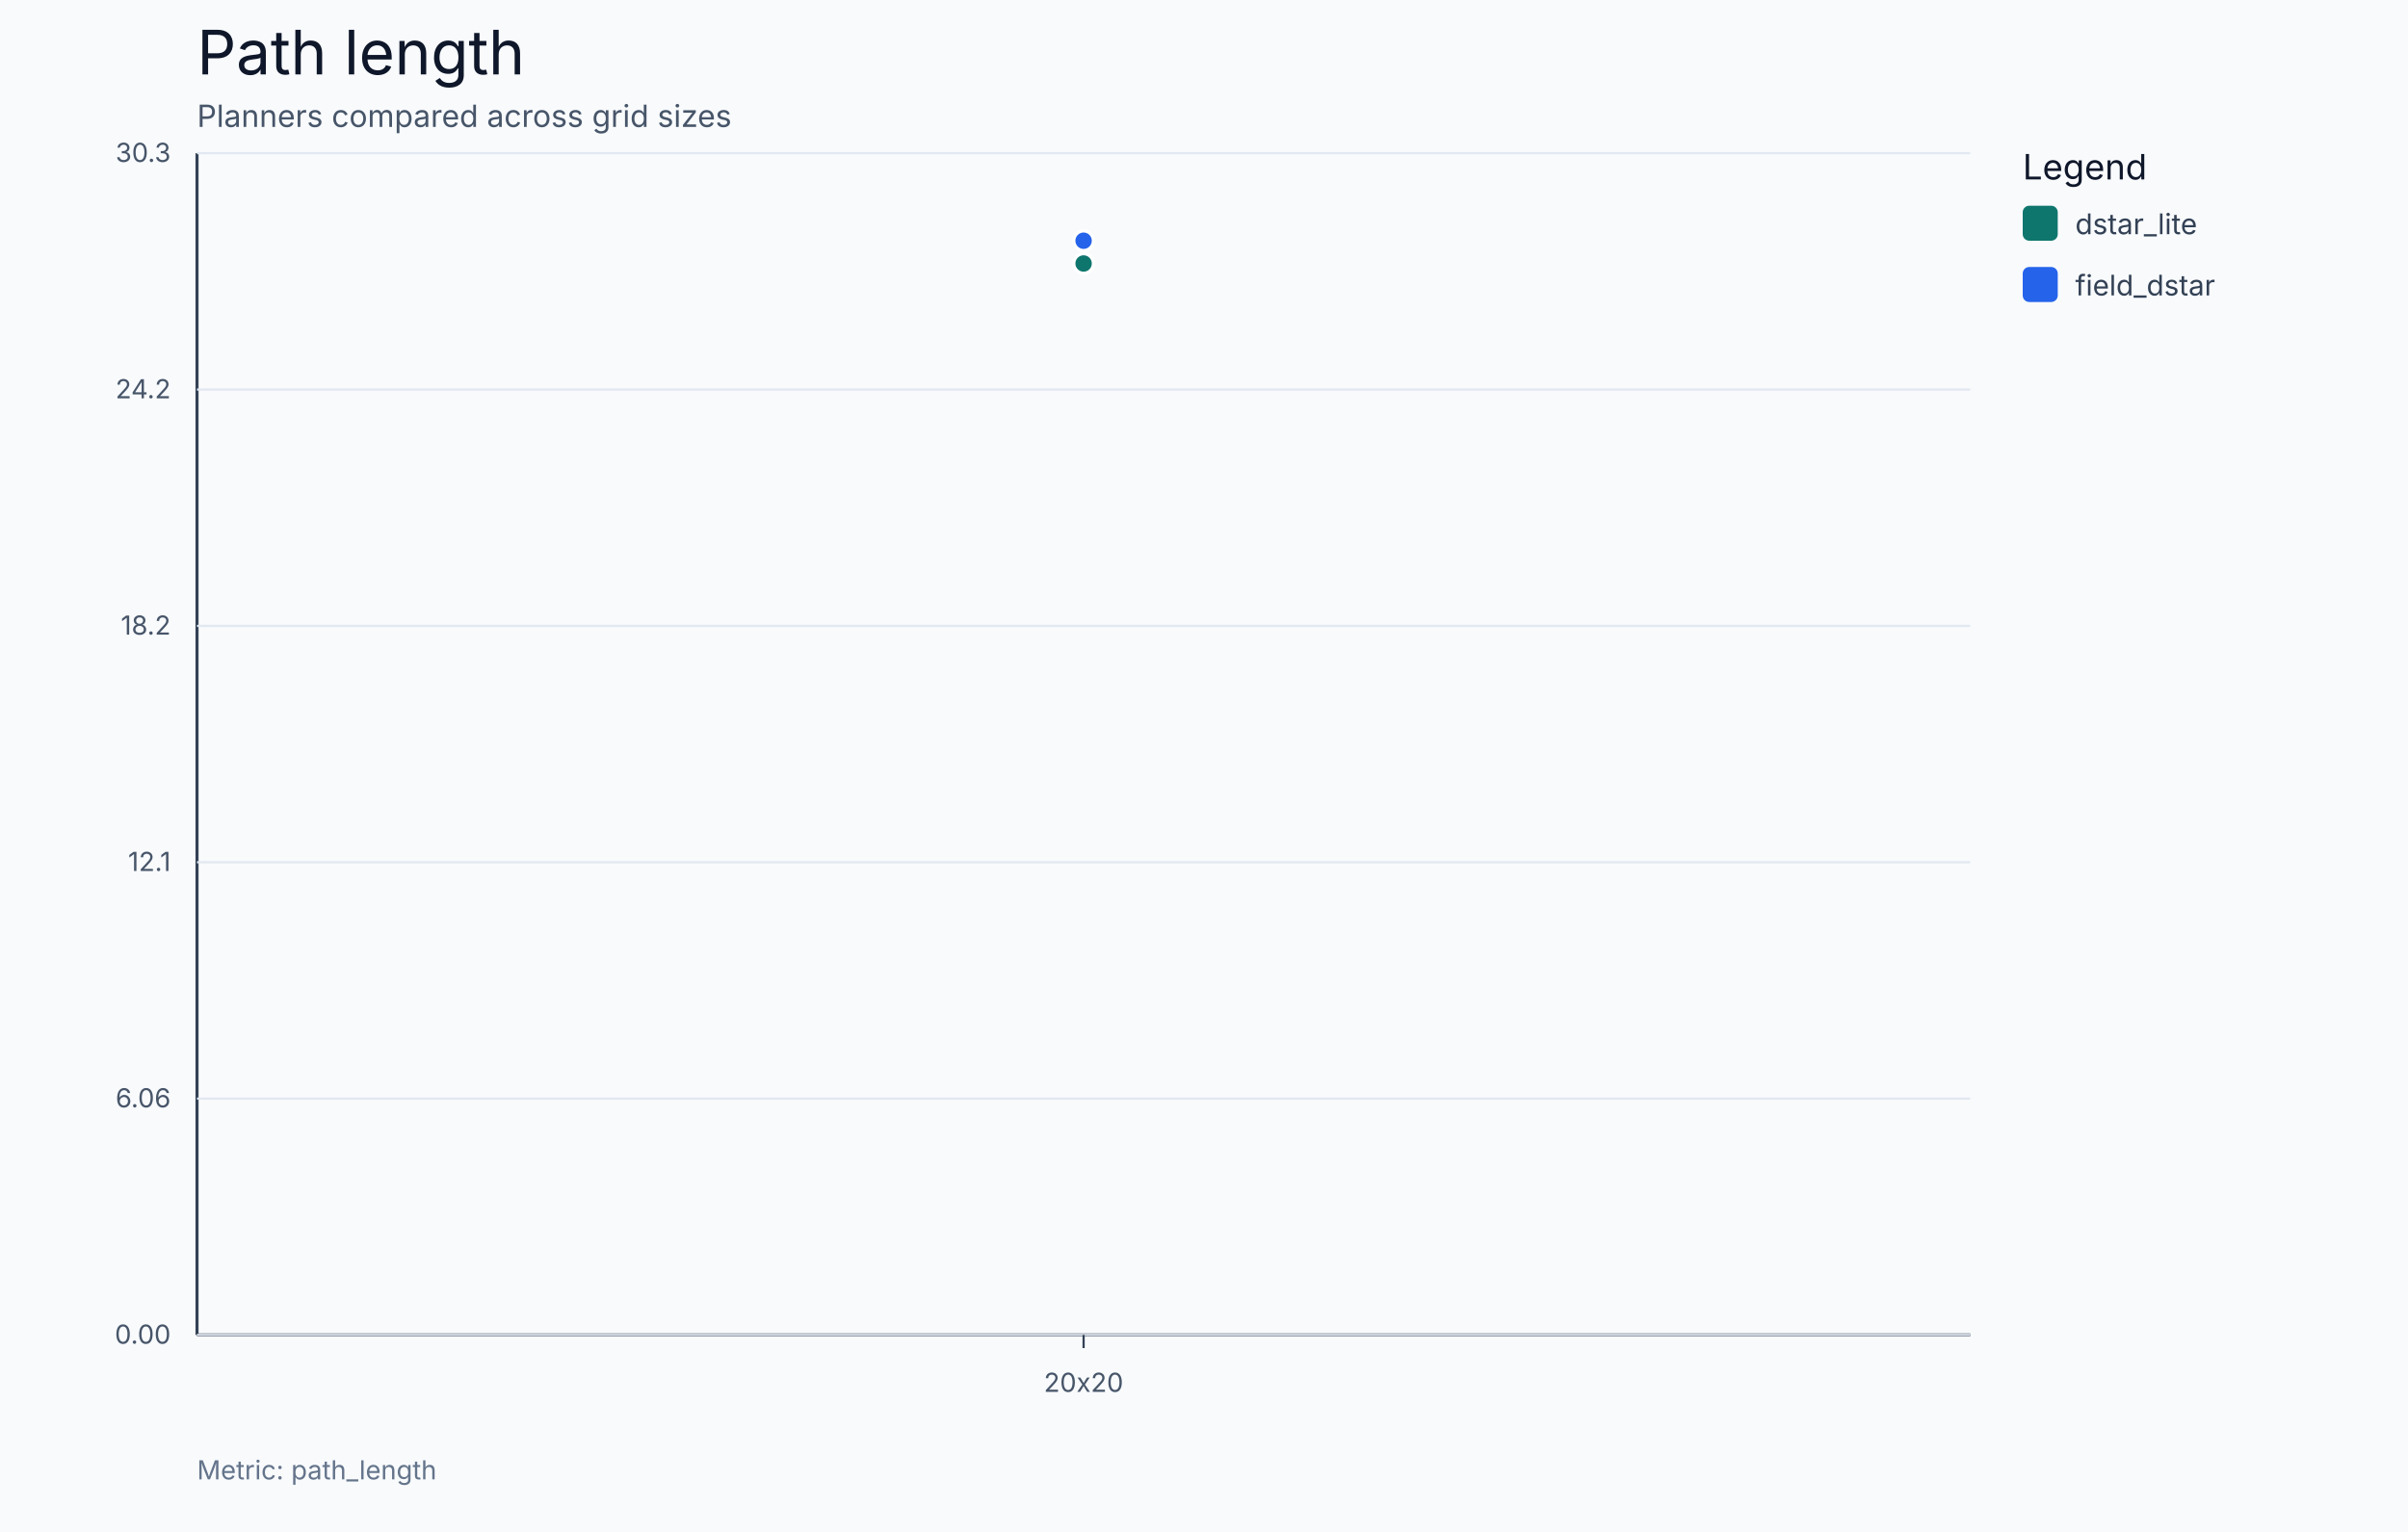
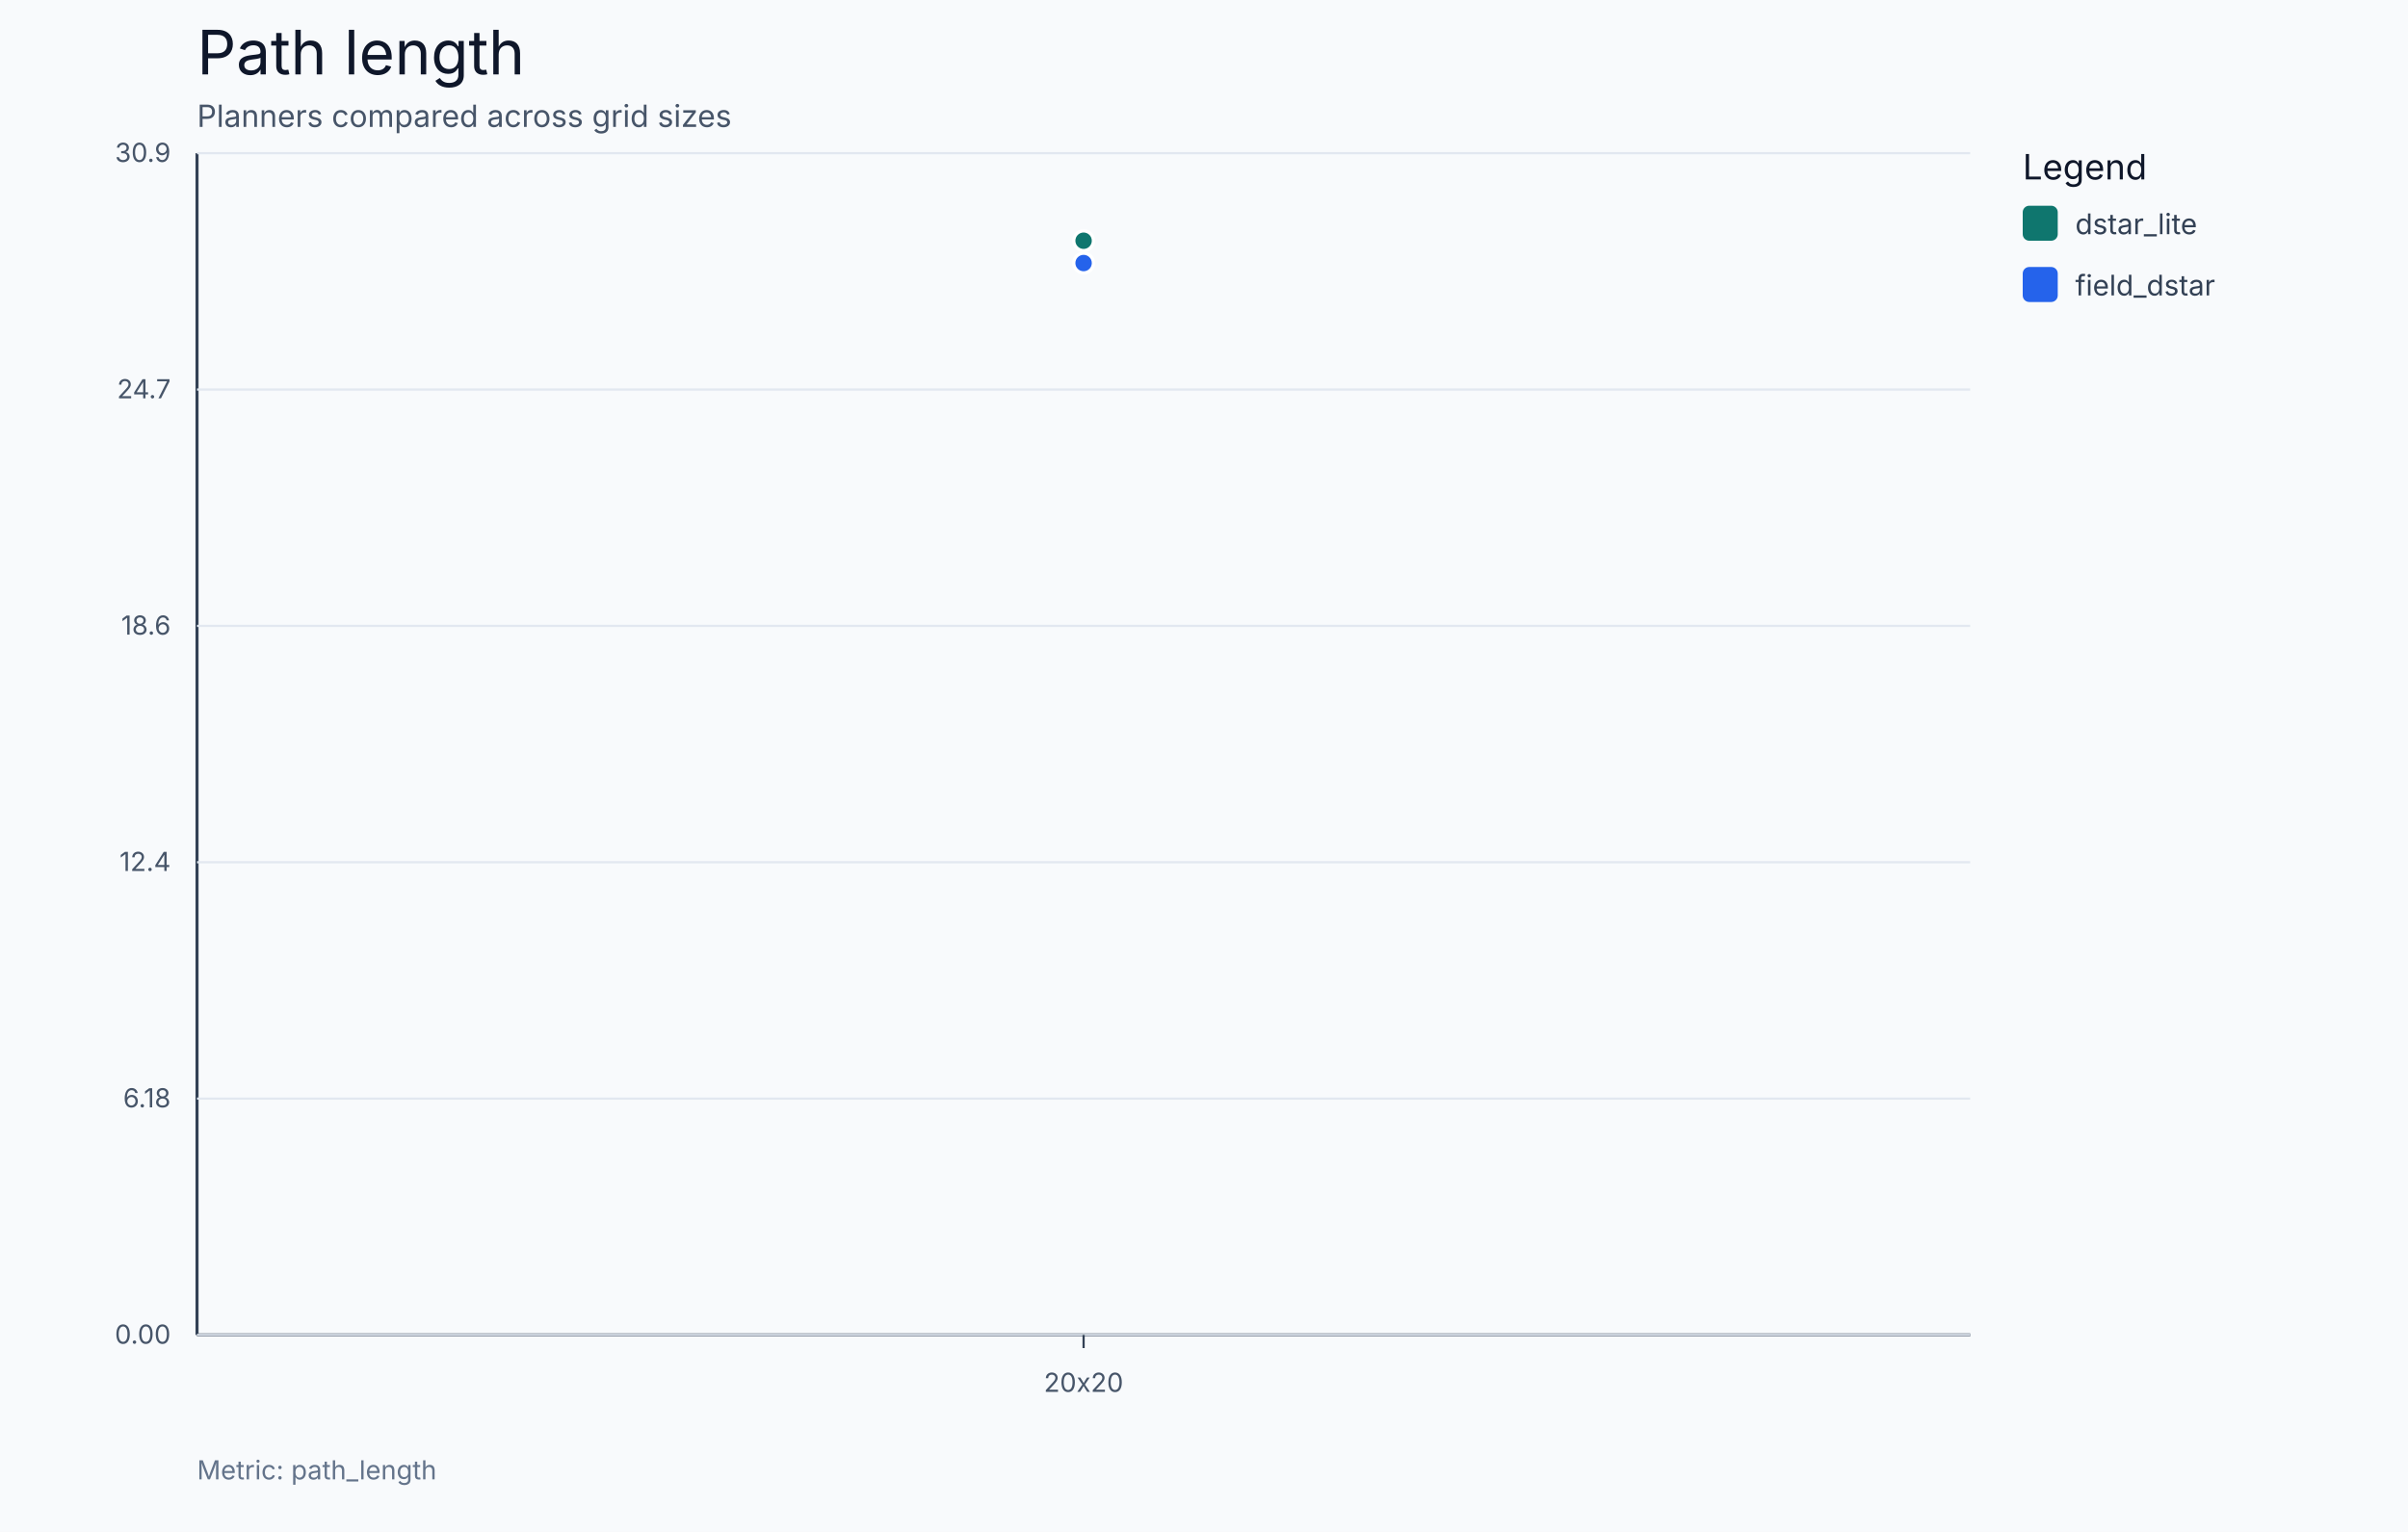
<svg xmlns="http://www.w3.org/2000/svg" width="1100" height="700" viewBox="0 0 1100 700">
  <rect width="100%" height="100%" fill="#f8fafc" />
  <text x="90" y="34" font-size="28" font-family="Inter, Arial, sans-serif" fill="#0f172a">Path length</text>
  <text x="90" y="58" font-size="14" font-family="Inter, Arial, sans-serif" fill="#475569">Planners compared across grid sizes</text>
  <line x1="90" y1="610" x2="900" y2="610" stroke="#334155" stroke-width="1.4" />
  <line x1="90" y1="70" x2="90" y2="610" stroke="#334155" stroke-width="1.4" />
  <line x1="90" y1="70.0" x2="900" y2="70.0" stroke="#e2e8f0" stroke-width="1" />
-   <text x="78" y="74.0" text-anchor="end" font-size="12" font-family="Inter, Arial, sans-serif" fill="#475569">30.3</text>
+   <text x="78" y="74.0" text-anchor="end" font-size="12" font-family="Inter, Arial, sans-serif" fill="#475569">30.9</text>
  <line x1="90" y1="178.0" x2="900" y2="178.0" stroke="#e2e8f0" stroke-width="1" />
-   <text x="78" y="182.0" text-anchor="end" font-size="12" font-family="Inter, Arial, sans-serif" fill="#475569">24.2</text>
+   <text x="78" y="182.0" text-anchor="end" font-size="12" font-family="Inter, Arial, sans-serif" fill="#475569">24.7</text>
  <line x1="90" y1="286.0" x2="900" y2="286.0" stroke="#e2e8f0" stroke-width="1" />
-   <text x="78" y="290.0" text-anchor="end" font-size="12" font-family="Inter, Arial, sans-serif" fill="#475569">18.2</text>
+   <text x="78" y="290.0" text-anchor="end" font-size="12" font-family="Inter, Arial, sans-serif" fill="#475569">18.6</text>
  <line x1="90" y1="394.0" x2="900" y2="394.0" stroke="#e2e8f0" stroke-width="1" />
-   <text x="78" y="398.0" text-anchor="end" font-size="12" font-family="Inter, Arial, sans-serif" fill="#475569">12.1</text>
+   <text x="78" y="398.0" text-anchor="end" font-size="12" font-family="Inter, Arial, sans-serif" fill="#475569">12.4</text>
  <line x1="90" y1="502.0" x2="900" y2="502.0" stroke="#e2e8f0" stroke-width="1" />
-   <text x="78" y="506.0" text-anchor="end" font-size="12" font-family="Inter, Arial, sans-serif" fill="#475569">6.06</text>
+   <text x="78" y="506.0" text-anchor="end" font-size="12" font-family="Inter, Arial, sans-serif" fill="#475569">6.18</text>
  <line x1="90" y1="610.0" x2="900" y2="610.0" stroke="#e2e8f0" stroke-width="1" />
  <text x="78" y="614.0" text-anchor="end" font-size="12" font-family="Inter, Arial, sans-serif" fill="#475569">0.00</text>
  <line x1="495.0" y1="610" x2="495.0" y2="616" stroke="#334155" stroke-width="1" />
  <text x="495.0" y="636" text-anchor="middle" font-size="12" font-family="Inter, Arial, sans-serif" fill="#475569">20x20</text>
-   <polyline fill="none" stroke="#0f766e" stroke-width="3" points="495.0,120.4" />
-   <circle cx="495.0" cy="120.4" r="4.5" fill="#0f766e" stroke="#ffffff" stroke-width="1.5" />
-   <polyline fill="none" stroke="#2563eb" stroke-width="3" points="495.0,110.0" />
-   <circle cx="495.0" cy="110.0" r="4.5" fill="#2563eb" stroke="#ffffff" stroke-width="1.5" />
+   <polyline fill="none" stroke="#0f766e" stroke-width="3" points="495.0,110.0" />
+   <circle cx="495.0" cy="110.0" r="4.5" fill="#0f766e" stroke="#ffffff" stroke-width="1.5" />
+   <polyline fill="none" stroke="#2563eb" stroke-width="3" points="495.0,120.2" />
+   <circle cx="495.0" cy="120.2" r="4.5" fill="#2563eb" stroke="#ffffff" stroke-width="1.5" />
  <text x="924" y="82" font-size="16" font-family="Inter, Arial, sans-serif" fill="#0f172a">Legend</text>
  <rect x="924" y="94" width="16" height="16" rx="3" fill="#0f766e" />
  <text x="948" y="107" font-size="13" font-family="Inter, Arial, sans-serif" fill="#334155">dstar_lite</text>
  <rect x="924" y="122" width="16" height="16" rx="3" fill="#2563eb" />
  <text x="948" y="135" font-size="13" font-family="Inter, Arial, sans-serif" fill="#334155">field_dstar</text>
  <text x="90" y="676" font-size="12" font-family="Inter, Arial, sans-serif" fill="#64748b">Metric: path_length</text>
</svg>
